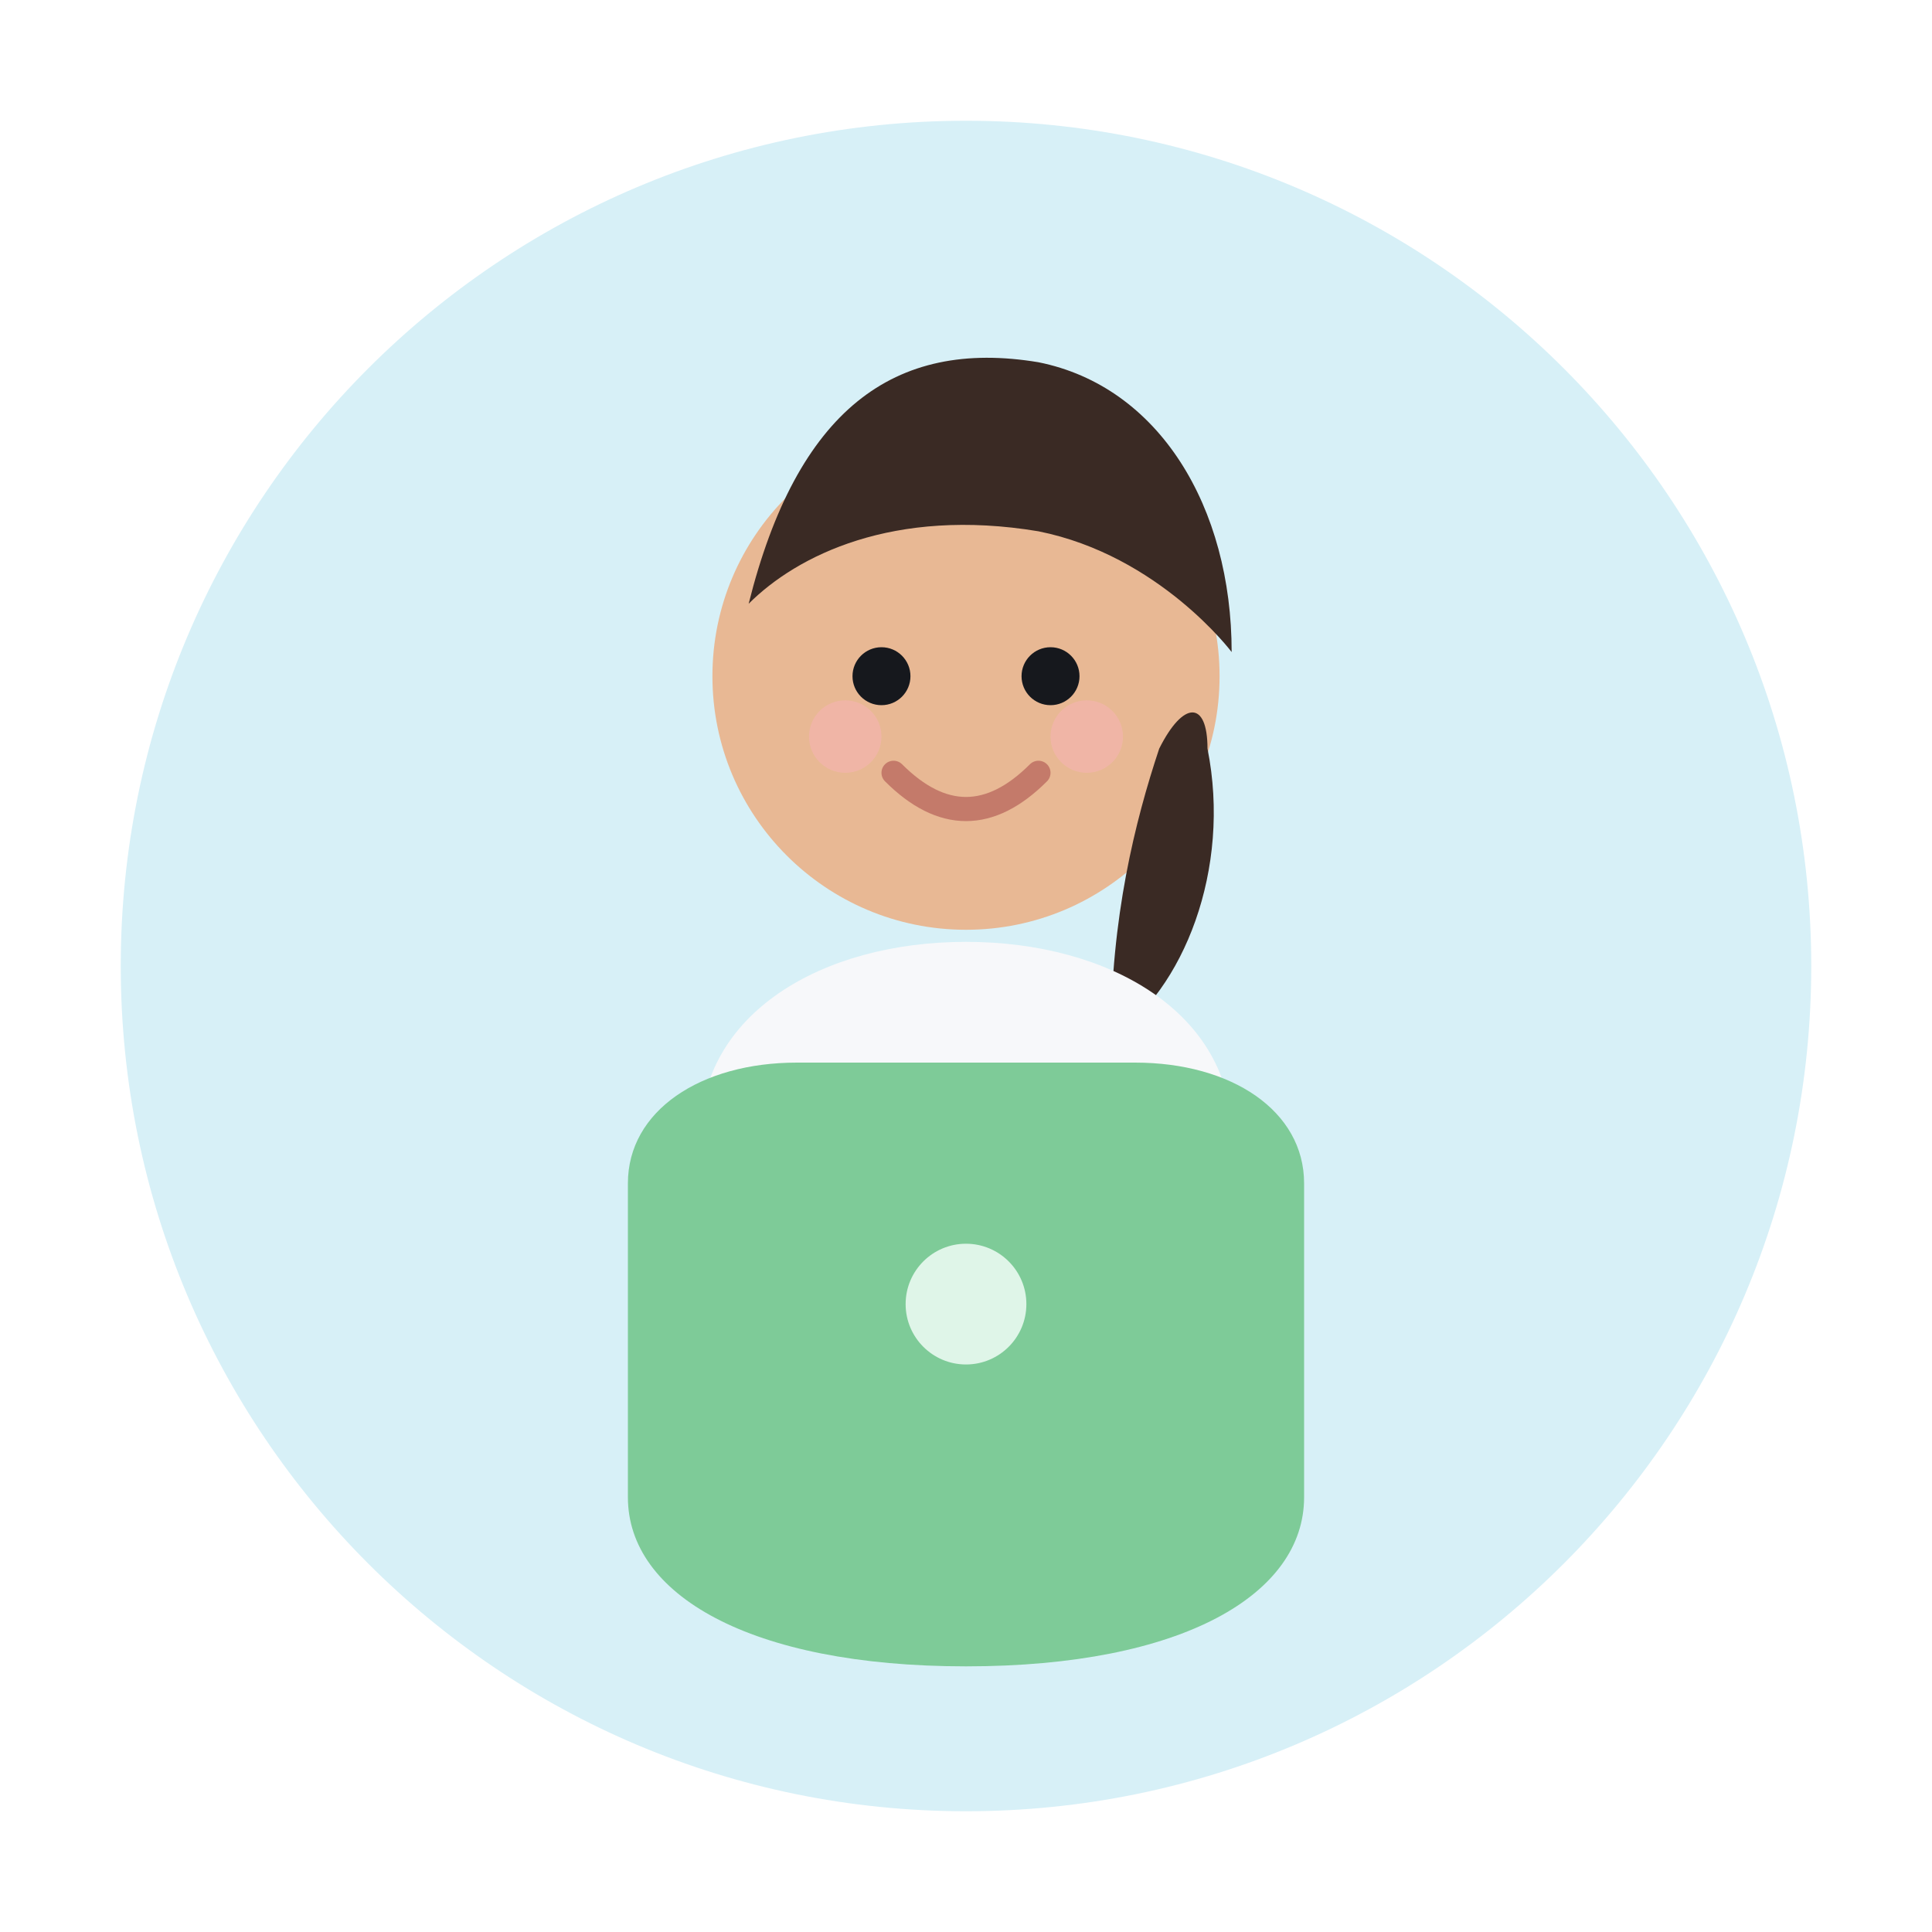
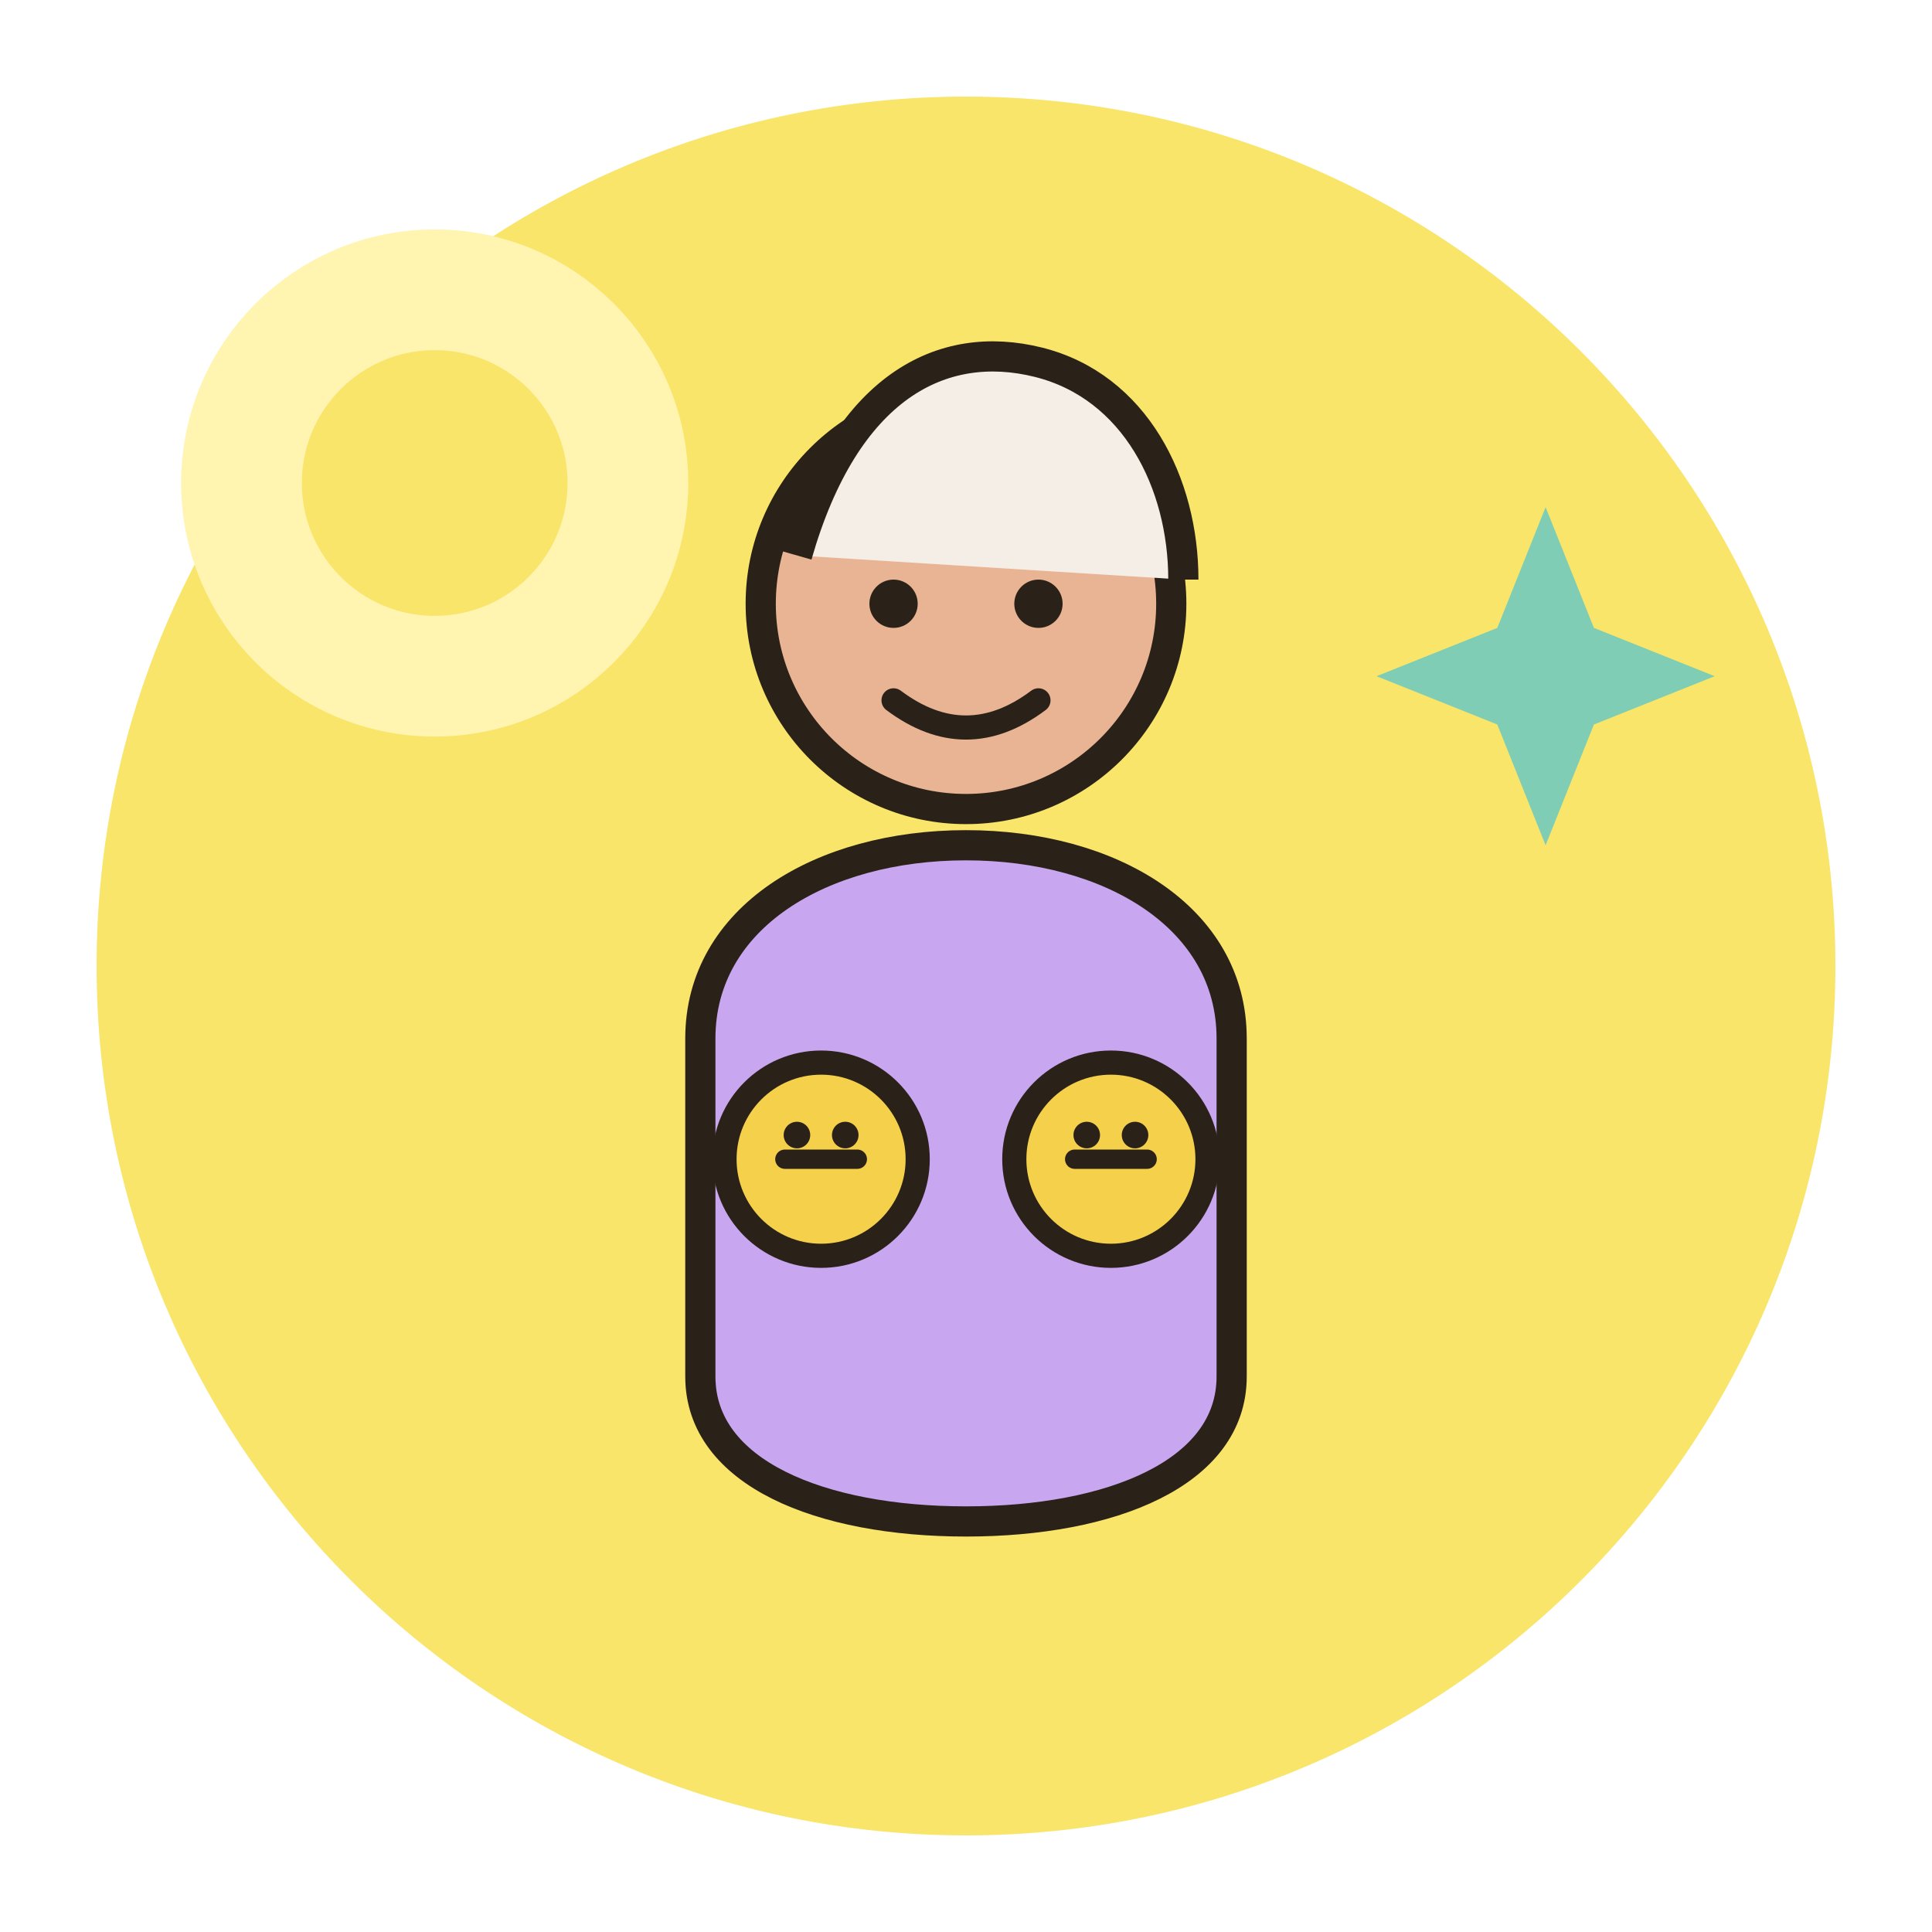
<svg xmlns="http://www.w3.org/2000/svg" viewBox="0 0 160 160" fill="none">
-   <circle cx="80" cy="80" r="70" fill="#D7F0F7" />
-   <ellipse cx="80" cy="128" rx="26" ry="8" fill="#B7DCE8" />
-   <circle cx="80" cy="56" r="21" fill="#E8B894" />
-   <path d="M62 50c4-16 12-22 24-20 10 2 16 12 16 24 0 0-6-8-16-10-12-2-20 2-24 6Z" fill="#3A2A24" />
-   <path d="M100 62c2 10-2 20-8 24 0-10 2-18 4-24 2-4 4-4 4 0Z" fill="#3A2A24" />
-   <circle cx="73" cy="56" r="2.4" fill="#16181D" />
-   <circle cx="87" cy="56" r="2.4" fill="#16181D" />
-   <path d="M74 64c4 4 8 4 12 0" stroke="#C47A6A" stroke-width="2" stroke-linecap="round" />
-   <circle cx="70" cy="61" r="3" fill="#F4B4AE" opacity=".7" />
-   <circle cx="90" cy="61" r="3" fill="#F4B4AE" opacity=".7" />
-   <path d="M58 94c0-10 10-16 22-16s22 6 22 16v24c0 10-10 16-22 16s-22-6-22-16V94Z" fill="#F7F8FA" />
-   <path d="M52 98c0-6 6-10 14-10h28c8 0 14 4 14 10v26c0 8-10 14-28 14s-28-6-28-14V98Z" fill="#7ECB98" />
-   <circle cx="80" cy="108" r="5" fill="#DFF5E8" />
+   <circle cx="80" cy="80" r="72" fill="#F8E56A" />
+   <circle cx="36" cy="40" r="16" stroke="#FFF4B0" stroke-width="10" />
+   <path d="M128 42l4 10 10 4-10 4-4 10-4-10-10-4 10-4 4-10Z" fill="#7ECDB4" />
+   <circle cx="80" cy="50" r="17" fill="#E8B494" stroke="#2A2218" stroke-width="2.5" />
+   <path d="M66 46c4-14 12-18 20-16 8 2 12 10 12 18" fill="#F4EEE6" stroke="#2A2218" stroke-width="2.5" />
+   <circle cx="74" cy="50" r="2" fill="#2A2218" />
+   <circle cx="86" cy="50" r="2" fill="#2A2218" />
+   <path d="M74 58c4 3 8 3 12 0" stroke="#2A2218" stroke-width="2" stroke-linecap="round" />
+   <path d="M58 86c0-10 10-16 22-16s22 6 22 16v28c0 8-10 12-22 12s-22-4-22-12V86Z" fill="#C9A6F0" stroke="#2A2218" stroke-width="2.5" />
+   <circle cx="68" cy="96" r="8" fill="#F5D04A" stroke="#2A2218" stroke-width="2" />
+   <circle cx="92" cy="96" r="8" fill="#F5D04A" stroke="#2A2218" stroke-width="2" />
+   <path d="M65 96h6M89 96h6" stroke="#2A2218" stroke-width="1.6" stroke-linecap="round" />
+   <circle cx="66" cy="94" r="1.1" fill="#2A2218" />
+   <circle cx="70" cy="94" r="1.1" fill="#2A2218" />
+   <circle cx="90" cy="94" r="1.1" fill="#2A2218" />
+   <circle cx="94" cy="94" r="1.1" fill="#2A2218" />
</svg>
